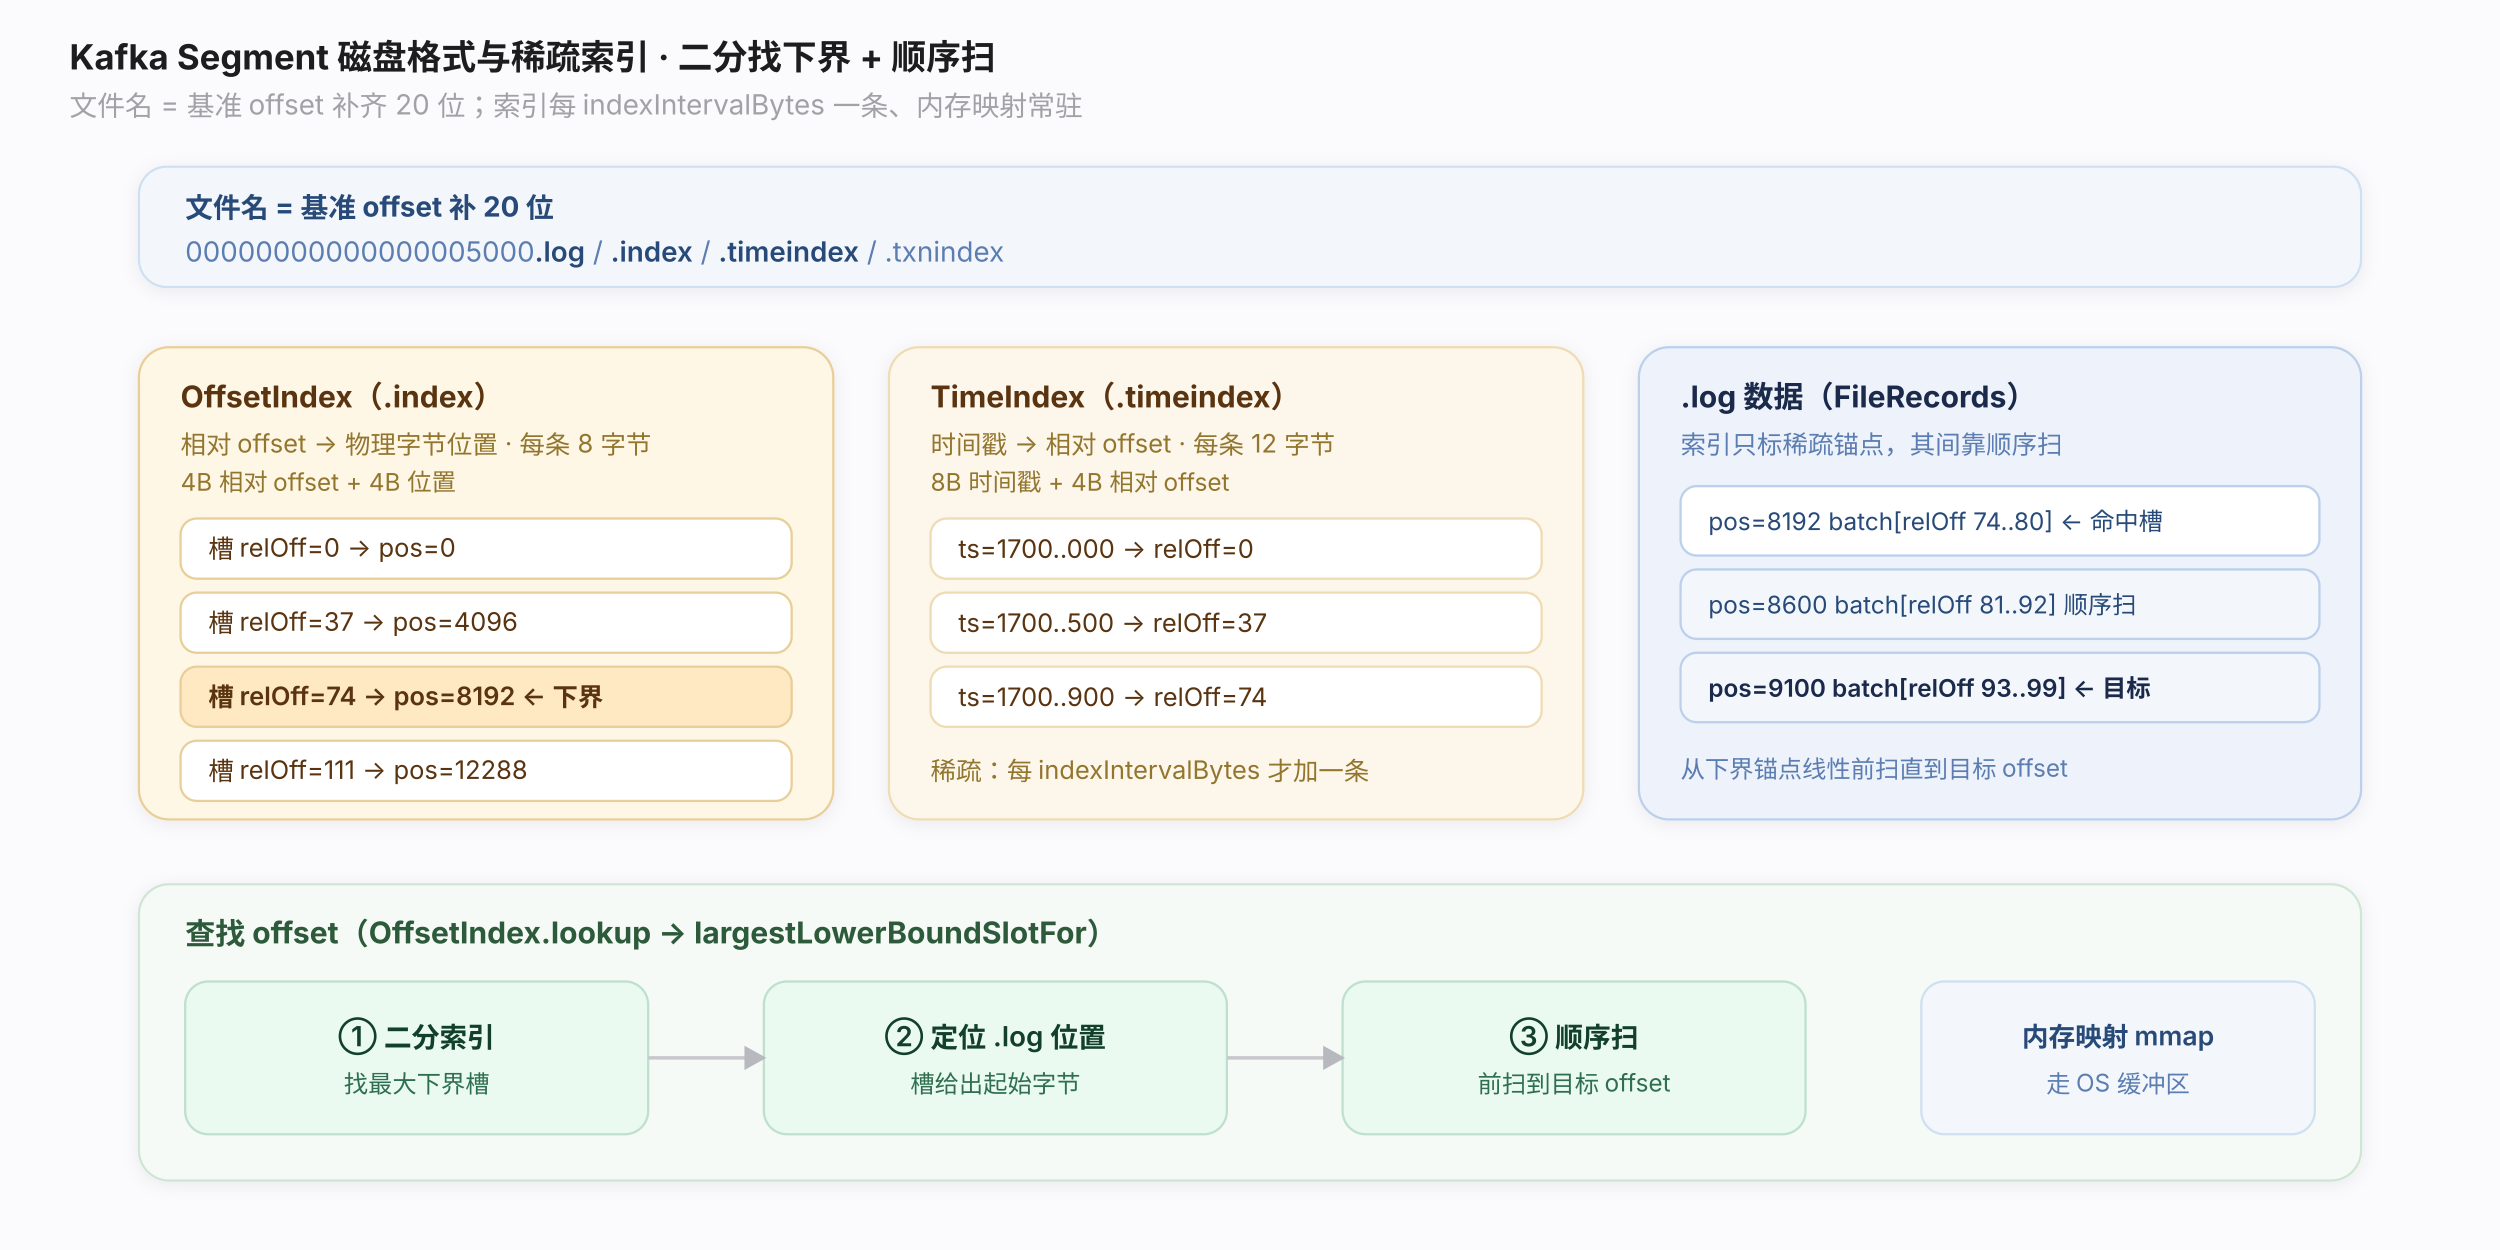
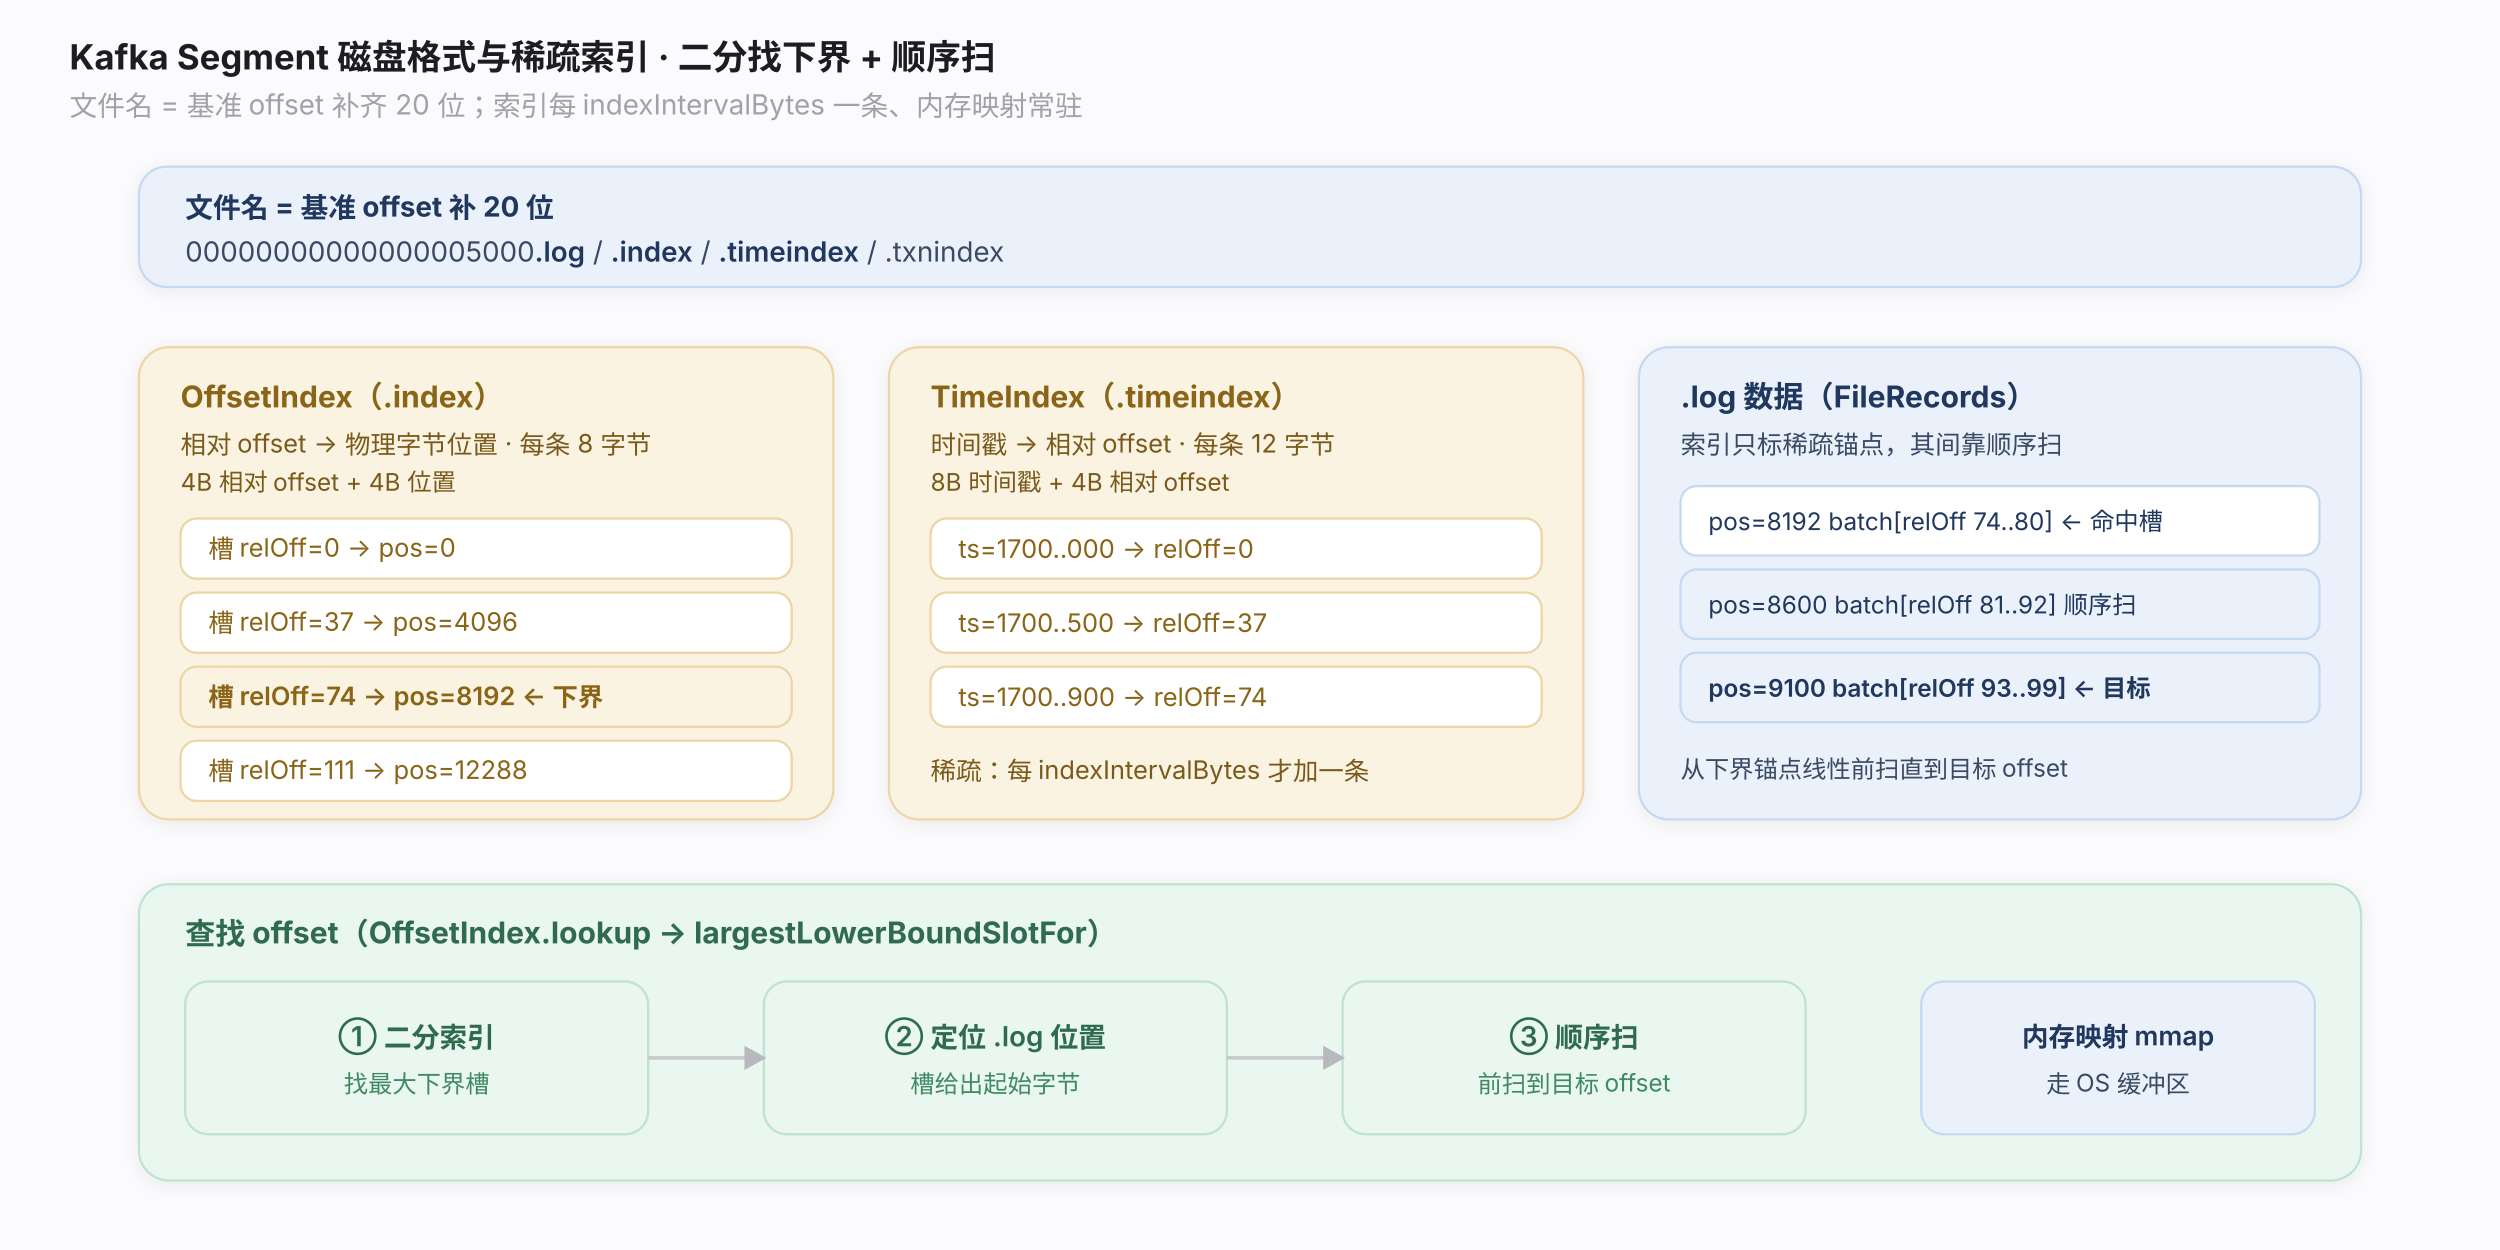
<svg xmlns="http://www.w3.org/2000/svg" width="1080" height="540" viewBox="0 0 1080 540" font-family="-apple-system,BlinkMacSystemFont,'SF Pro Display','Helvetica Neue','PingFang SC','Microsoft YaHei',sans-serif">
  <defs>
    <filter id="soft" x="-20%" y="-20%" width="140%" height="140%">
      <feDropShadow dx="0" dy="1.5" stdDeviation="4" flood-color="#1d1d1f" flood-opacity="0.07" />
    </filter>
    <marker id="ar" viewBox="0 0 10 10" refX="8" refY="5" markerWidth="7" markerHeight="7" orient="auto-start-reverse">
      <path d="M0,0 L9,5 L0,10 z" fill="#b8b8bf" />
    </marker>
  </defs>
  <rect width="1080" height="540" fill="#fbfbfd" />
  <text x="30" y="30" font-size="15" font-weight="700" fill="#1d1d1f">Kafka Segment 磁盘格式与稀疏索引 · 二分找下界 + 顺序扫</text>
  <text x="30" y="50" font-size="12" fill="#a1a1a6">文件名 = 基准 offset 补齐 20 位；索引每 indexIntervalBytes 一条、内存映射常驻</text>
-   <rect x="60" y="72" width="960" height="52" rx="12" fill="#f3f7fc" stroke="#cfe0f2" filter="url(#soft)" />
-   <text x="80" y="94" font-size="12" font-weight="700" fill="#274a78">文件名 = 基准 offset 补 20 位</text>
-   <text x="80" y="113" font-size="12" fill="#5b7db1">00000000000000005000<tspan font-weight="600" fill="#274a78">.log</tspan> / <tspan font-weight="600" fill="#274a78">.index</tspan> / <tspan font-weight="600" fill="#274a78">.timeindex</tspan> / .txnindex</text>
-   <rect x="60" y="150" width="300" height="204" rx="13" fill="#fff7e6" stroke="#e8cf9a" filter="url(#soft)" />
-   <text x="78" y="176" font-size="13" font-weight="700" fill="#5a3410">OffsetIndex（.index）</text>
-   <text x="78" y="196" font-size="11" fill="#93762e">相对 offset → 物理字节位置 · 每条 8 字节</text>
-   <text x="78" y="212" font-size="10.5" fill="#93762e">4B 相对 offset + 4B 位置</text>
-   <rect x="78" y="224" width="264" height="26" rx="7" fill="#ffffff" stroke="#e8cf9a" />
-   <text x="90" y="241" font-size="11" fill="#5a3410">槽 relOff=0 → pos=0</text>
-   <rect x="78" y="256" width="264" height="26" rx="7" fill="#ffffff" stroke="#e8cf9a" />
-   <text x="90" y="273" font-size="11" fill="#5a3410">槽 relOff=37 → pos=4096</text>
-   <rect x="78" y="288" width="264" height="26" rx="7" fill="#ffe9c2" stroke="#e8cf9a" />
-   <text x="90" y="305" font-size="11" font-weight="600" fill="#5a3410">槽 relOff=74 → pos=8192  ← 下界</text>
-   <rect x="78" y="320" width="264" height="26" rx="7" fill="#ffffff" stroke="#e8cf9a" />
-   <text x="90" y="337" font-size="11" fill="#5a3410">槽 relOff=111 → pos=12288</text>
-   <rect x="384" y="150" width="300" height="204" rx="13" fill="#fdf6ea" stroke="#efdcb4" filter="url(#soft)" />
-   <text x="402" y="176" font-size="13" font-weight="700" fill="#5a3410">TimeIndex（.timeindex）</text>
-   <text x="402" y="196" font-size="11" fill="#93762e">时间戳 → 相对 offset · 每条 12 字节</text>
-   <text x="402" y="212" font-size="10.5" fill="#93762e">8B 时间戳 + 4B 相对 offset</text>
-   <rect x="402" y="224" width="264" height="26" rx="7" fill="#ffffff" stroke="#efdcb4" />
-   <text x="414" y="241" font-size="11" fill="#5a3410">ts=1700..000 → relOff=0</text>
-   <rect x="402" y="256" width="264" height="26" rx="7" fill="#ffffff" stroke="#efdcb4" />
-   <text x="414" y="273" font-size="11" fill="#5a3410">ts=1700..500 → relOff=37</text>
-   <rect x="402" y="288" width="264" height="26" rx="7" fill="#ffffff" stroke="#efdcb4" />
-   <text x="414" y="305" font-size="11" fill="#5a3410">ts=1700..900 → relOff=74</text>
-   <text x="402" y="337" font-size="11" fill="#93762e">稀疏：每 indexIntervalBytes 才加一条</text>
-   <rect x="708" y="150" width="312" height="204" rx="13" fill="#eef3fb" stroke="#bcd0ec" filter="url(#soft)" />
-   <text x="726" y="176" font-size="13" font-weight="700" fill="#1b2a4a">.log 数据（FileRecords）</text>
-   <text x="726" y="196" font-size="11" fill="#5b7db1">索引只标稀疏锚点，其间靠顺序扫</text>
-   <rect x="726" y="210" width="276" height="30" rx="7" fill="#ffffff" stroke="#bcd0ec" />
-   <text x="738" y="229" font-size="10.5" fill="#274a78">pos=8192 batch[relOff 74..80] ← 命中槽</text>
-   <rect x="726" y="246" width="276" height="30" rx="7" fill="#f3f7fc" stroke="#bcd0ec" />
-   <text x="738" y="265" font-size="10.5" fill="#274a78">pos=8600 batch[relOff 81..92] 顺序扫</text>
-   <rect x="726" y="282" width="276" height="30" rx="7" fill="#f3f7fc" stroke="#bcd0ec" />
-   <text x="738" y="301" font-size="10.5" font-weight="600" fill="#1b2a4a">pos=9100 batch[relOff 93..99] ← 目标</text>
-   <text x="726" y="336" font-size="10.5" fill="#5b7db1">从下界锚点线性前扫直到目标 offset</text>
-   <rect x="60" y="382" width="960" height="128" rx="13" fill="#f5faf6" stroke="#cfe6d5" filter="url(#soft)" />
-   <text x="80" y="408" font-size="13" font-weight="700" fill="#2c5a3a">查找 offset（OffsetIndex.lookup → largestLowerBoundSlotFor）</text>
-   <rect x="80" y="424" width="200" height="66" rx="10" fill="#eafaf1" stroke="#bfe0cd" />
-   <text x="180" y="452" font-size="12" font-weight="600" fill="#12402a" text-anchor="middle">① 二分索引</text>
-   <text x="180" y="472" font-size="10.5" fill="#2f6f4f" text-anchor="middle">找最大下界槽</text>
-   <rect x="330" y="424" width="200" height="66" rx="10" fill="#eafaf1" stroke="#bfe0cd" />
-   <text x="430" y="452" font-size="12" font-weight="600" fill="#12402a" text-anchor="middle">② 定位 .log 位置</text>
-   <text x="430" y="472" font-size="10.5" fill="#2f6f4f" text-anchor="middle">槽给出起始字节</text>
-   <rect x="580" y="424" width="200" height="66" rx="10" fill="#eafaf1" stroke="#bfe0cd" />
-   <text x="680" y="452" font-size="12" font-weight="600" fill="#12402a" text-anchor="middle">③ 顺序扫</text>
-   <text x="680" y="472" font-size="10.5" fill="#2f6f4f" text-anchor="middle">前扫到目标 offset</text>
-   <rect x="830" y="424" width="170" height="66" rx="10" fill="#f3f7fc" stroke="#cfe0f2" />
-   <text x="915" y="452" font-size="11.5" font-weight="600" fill="#274a78" text-anchor="middle">内存映射 mmap</text>
-   <text x="915" y="472" font-size="10.5" fill="#5b7db1" text-anchor="middle">走 OS 缓冲区</text>
+   <rect x="60" y="72" width="960" height="52" rx="12" fill="#eaf1fb" stroke="#c6d9f2" filter="url(#soft)" />
+   <text x="80" y="94" font-size="12" font-weight="700" fill="#20375e">文件名 = 基准 offset 补 20 位</text>
+   <text x="80" y="113" font-size="12" fill="#3a4a63">00000000000000005000<tspan font-weight="600" fill="#20375e">.log</tspan> / <tspan font-weight="600" fill="#20375e">.index</tspan> / <tspan font-weight="600" fill="#20375e">.timeindex</tspan> / .txnindex</text>
+   <rect x="60" y="150" width="300" height="204" rx="13" fill="#fbf3e2" stroke="#ecd6a8" filter="url(#soft)" />
+   <text x="78" y="176" font-size="13" font-weight="700" fill="#8a6417">OffsetIndex（.index）</text>
+   <text x="78" y="196" font-size="11" fill="#7a5a1a">相对 offset → 物理字节位置 · 每条 8 字节</text>
+   <text x="78" y="212" font-size="10.5" fill="#7a5a1a">4B 相对 offset + 4B 位置</text>
+   <rect x="78" y="224" width="264" height="26" rx="7" fill="#ffffff" stroke="#ecd6a8" />
+   <text x="90" y="241" font-size="11" fill="#8a6417">槽 relOff=0 → pos=0</text>
+   <rect x="78" y="256" width="264" height="26" rx="7" fill="#ffffff" stroke="#ecd6a8" />
+   <text x="90" y="273" font-size="11" fill="#8a6417">槽 relOff=37 → pos=4096</text>
+   <rect x="78" y="288" width="264" height="26" rx="7" fill="#fbf3e2" stroke="#ecd6a8" />
+   <text x="90" y="305" font-size="11" font-weight="600" fill="#8a6417">槽 relOff=74 → pos=8192  ← 下界</text>
+   <rect x="78" y="320" width="264" height="26" rx="7" fill="#ffffff" stroke="#ecd6a8" />
+   <text x="90" y="337" font-size="11" fill="#8a6417">槽 relOff=111 → pos=12288</text>
+   <rect x="384" y="150" width="300" height="204" rx="13" fill="#fbf3e2" stroke="#ecd6a8" filter="url(#soft)" />
+   <text x="402" y="176" font-size="13" font-weight="700" fill="#8a6417">TimeIndex（.timeindex）</text>
+   <text x="402" y="196" font-size="11" fill="#7a5a1a">时间戳 → 相对 offset · 每条 12 字节</text>
+   <text x="402" y="212" font-size="10.5" fill="#7a5a1a">8B 时间戳 + 4B 相对 offset</text>
+   <rect x="402" y="224" width="264" height="26" rx="7" fill="#ffffff" stroke="#ecd6a8" />
+   <text x="414" y="241" font-size="11" fill="#8a6417">ts=1700..000 → relOff=0</text>
+   <rect x="402" y="256" width="264" height="26" rx="7" fill="#ffffff" stroke="#ecd6a8" />
+   <text x="414" y="273" font-size="11" fill="#8a6417">ts=1700..500 → relOff=37</text>
+   <rect x="402" y="288" width="264" height="26" rx="7" fill="#ffffff" stroke="#ecd6a8" />
+   <text x="414" y="305" font-size="11" fill="#8a6417">ts=1700..900 → relOff=74</text>
+   <text x="402" y="337" font-size="11" fill="#7a5a1a">稀疏：每 indexIntervalBytes 才加一条</text>
+   <rect x="708" y="150" width="312" height="204" rx="13" fill="#eaf1fb" stroke="#c6d9f2" filter="url(#soft)" />
+   <text x="726" y="176" font-size="13" font-weight="700" fill="#20375e">.log 数据（FileRecords）</text>
+   <text x="726" y="196" font-size="11" fill="#3a4a63">索引只标稀疏锚点，其间靠顺序扫</text>
+   <rect x="726" y="210" width="276" height="30" rx="7" fill="#ffffff" stroke="#c6d9f2" />
+   <text x="738" y="229" font-size="10.5" fill="#20375e">pos=8192 batch[relOff 74..80] ← 命中槽</text>
+   <rect x="726" y="246" width="276" height="30" rx="7" fill="#eaf1fb" stroke="#c6d9f2" />
+   <text x="738" y="265" font-size="10.5" fill="#20375e">pos=8600 batch[relOff 81..92] 顺序扫</text>
+   <rect x="726" y="282" width="276" height="30" rx="7" fill="#eaf1fb" stroke="#c6d9f2" />
+   <text x="738" y="301" font-size="10.5" font-weight="600" fill="#20375e">pos=9100 batch[relOff 93..99] ← 目标</text>
+   <text x="726" y="336" font-size="10.5" fill="#3a4a63">从下界锚点线性前扫直到目标 offset</text>
+   <rect x="60" y="382" width="960" height="128" rx="13" fill="#eaf6f0" stroke="#bfe3d1" filter="url(#soft)" />
+   <text x="80" y="408" font-size="13" font-weight="700" fill="#2f6b4e">查找 offset（OffsetIndex.lookup → largestLowerBoundSlotFor）</text>
+   <rect x="80" y="424" width="200" height="66" rx="10" fill="#eaf6f0" stroke="#bfe3d1" />
+   <text x="180" y="452" font-size="12" font-weight="600" fill="#2f6b4e" text-anchor="middle">① 二分索引</text>
+   <text x="180" y="472" font-size="10.5" fill="#3f8a63" text-anchor="middle">找最大下界槽</text>
+   <rect x="330" y="424" width="200" height="66" rx="10" fill="#eaf6f0" stroke="#bfe3d1" />
+   <text x="430" y="452" font-size="12" font-weight="600" fill="#2f6b4e" text-anchor="middle">② 定位 .log 位置</text>
+   <text x="430" y="472" font-size="10.5" fill="#3f8a63" text-anchor="middle">槽给出起始字节</text>
+   <rect x="580" y="424" width="200" height="66" rx="10" fill="#eaf6f0" stroke="#bfe3d1" />
+   <text x="680" y="452" font-size="12" font-weight="600" fill="#2f6b4e" text-anchor="middle">③ 顺序扫</text>
+   <text x="680" y="472" font-size="10.5" fill="#3f8a63" text-anchor="middle">前扫到目标 offset</text>
+   <rect x="830" y="424" width="170" height="66" rx="10" fill="#eaf1fb" stroke="#c6d9f2" />
+   <text x="915" y="452" font-size="11.5" font-weight="600" fill="#20375e" text-anchor="middle">内存映射 mmap</text>
+   <text x="915" y="472" font-size="10.5" fill="#3a4a63" text-anchor="middle">走 OS 缓冲区</text>
  <polyline points="280,457 330,457" fill="none" stroke="#c7c7cc" stroke-width="1.5" marker-end="url(#ar)" />
  <polyline points="530,457 580,457" fill="none" stroke="#c7c7cc" stroke-width="1.5" marker-end="url(#ar)" />
</svg>
